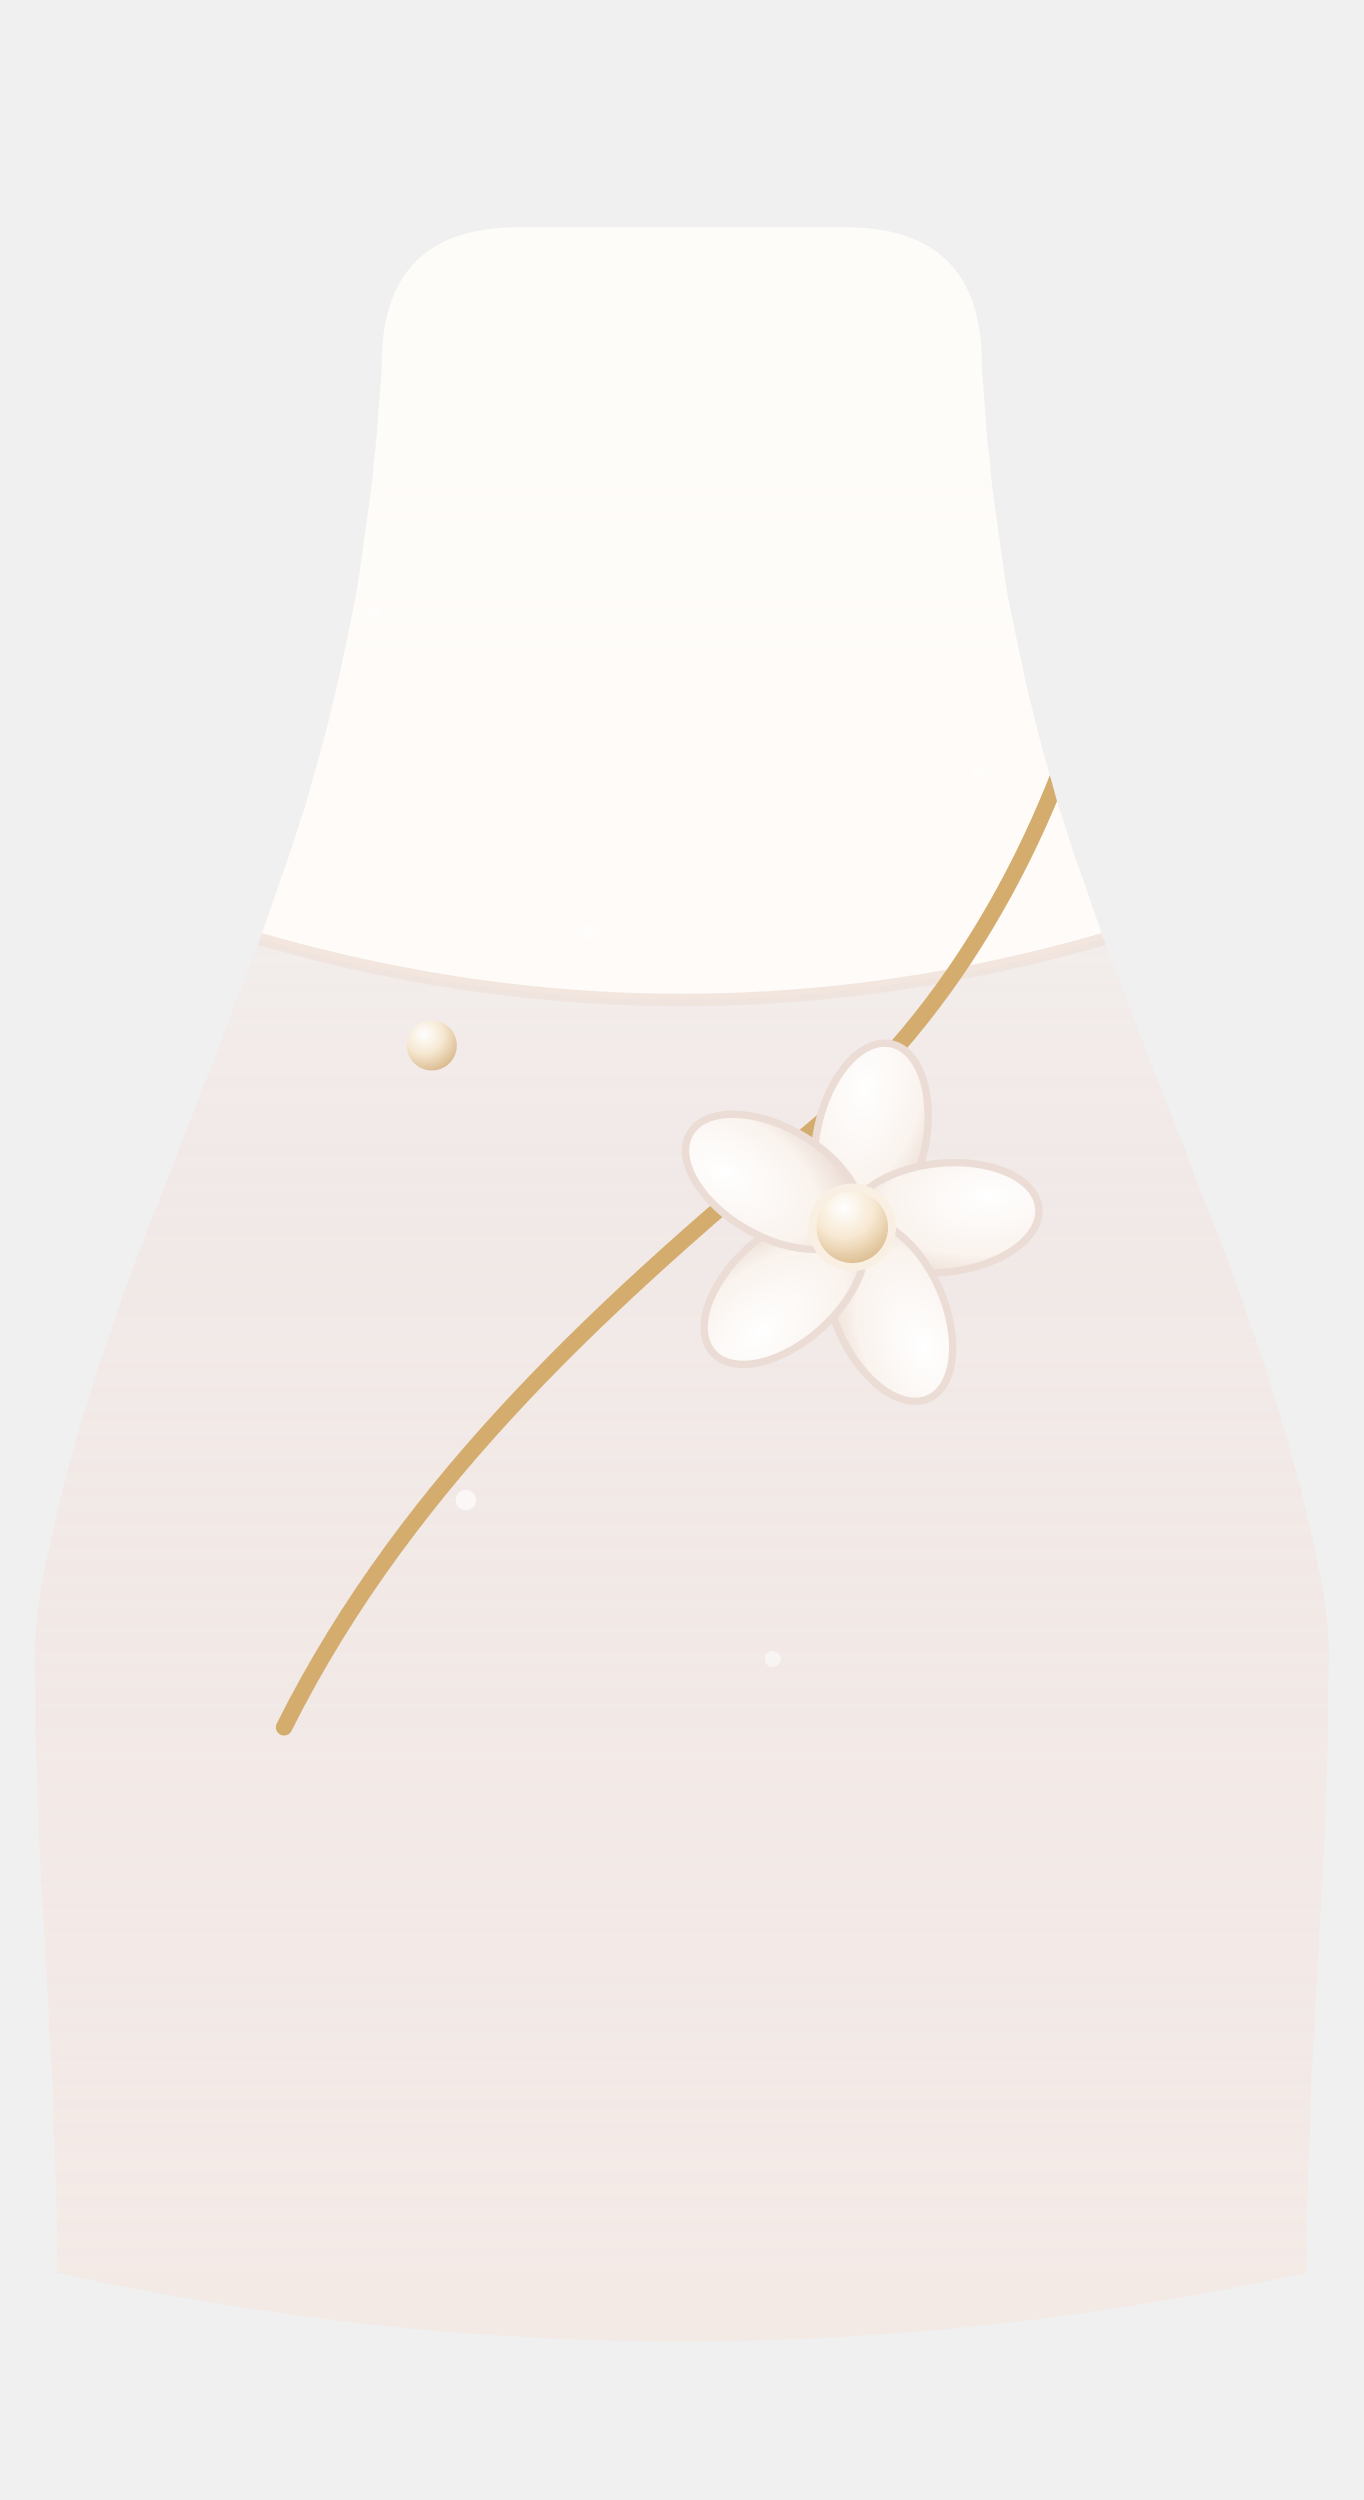
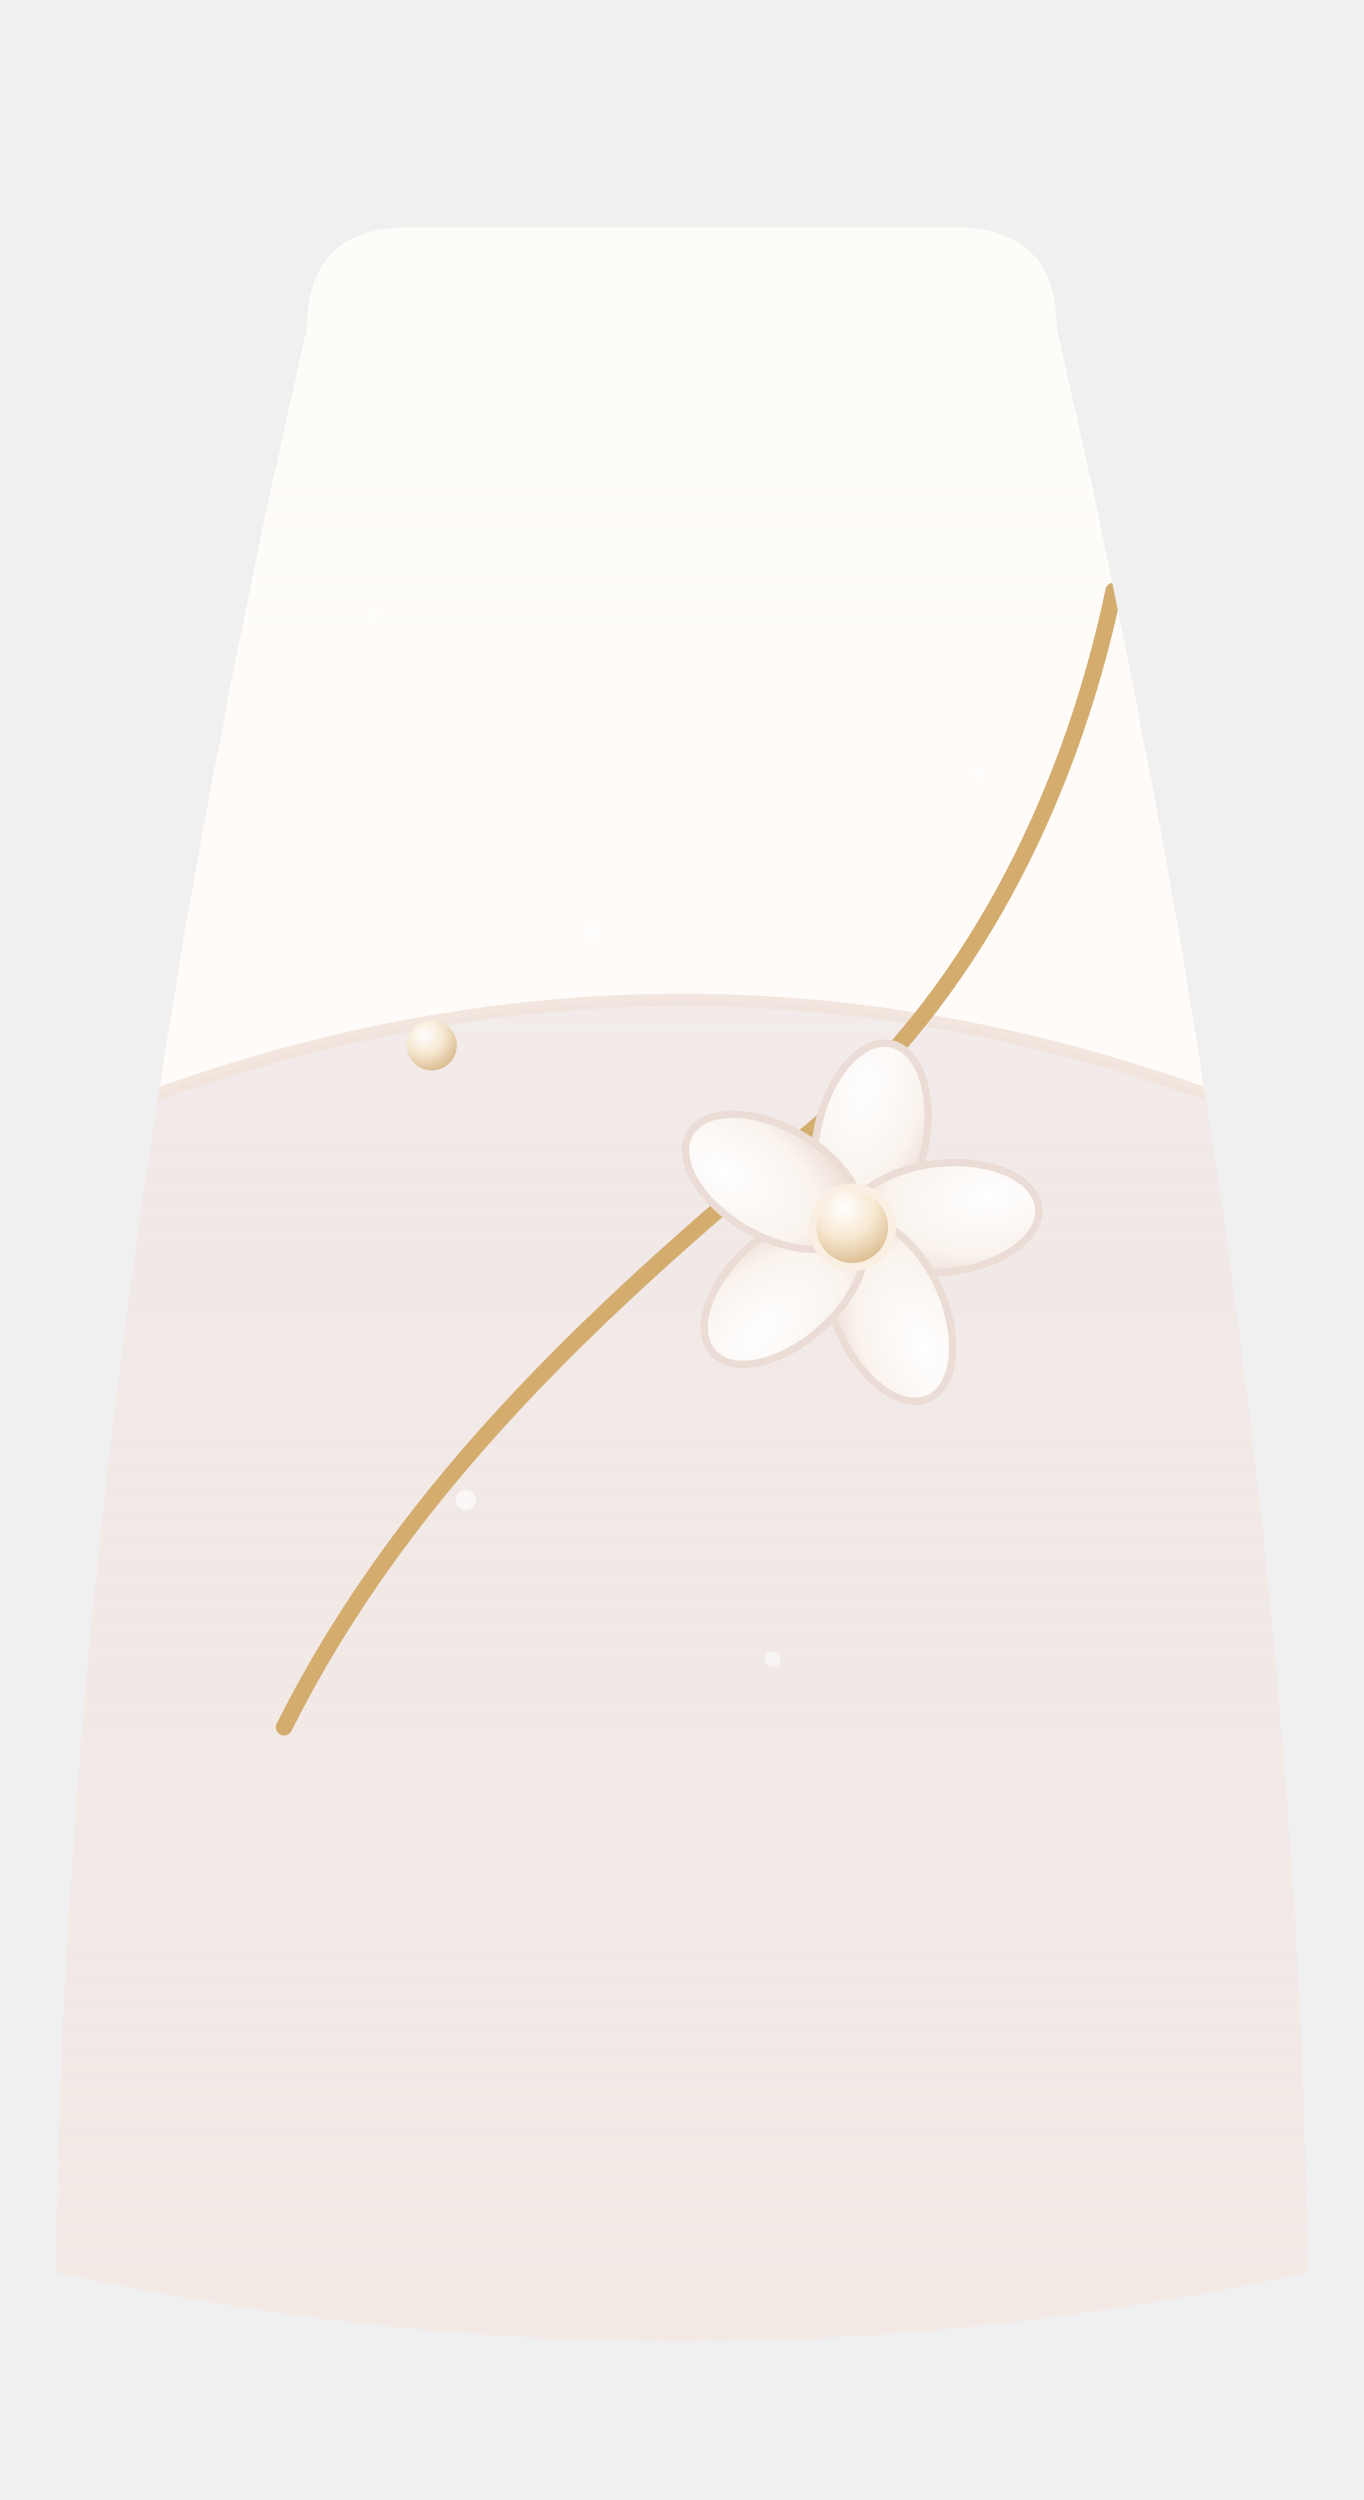
<svg xmlns="http://www.w3.org/2000/svg" viewBox="-60 -200 120 220" data-template="t_petal_veil_french" data-shape="coffin" data-units="0.1mm" data-origin="nail-root-center">
  <defs>
    <clipPath id="nail-clip">
-       <path d="M -55 0 C -55 -0.7 -55 -2.9 -55 -4.3 C -55 -5.7 -55.1 -7.2 -55.1 -8.6 C -55.2 -10.1 -55.2 -11.5 -55.3 -12.9 C -55.3 -14.4 -55.4 -15.8 -55.4 -17.2 C -55.5 -18.7 -55.6 -20.1 -55.7 -21.5 C -55.7 -23 -55.8 -24.4 -55.9 -25.8 C -56 -27.3 -56.1 -28.7 -56.1 -30.2 C -56.2 -31.6 -56.3 -33 -56.4 -34.5 C -56.4 -35.9 -56.5 -37.3 -56.6 -38.8 C -56.6 -40.2 -56.7 -41.6 -56.7 -43.1 C -56.8 -44.5 -56.8 -45.9 -56.9 -47.4 C -56.9 -48.8 -56.9 -50.3 -56.9 -51.7 C -56.9 -53.1 -57 -54.6 -56.9 -56 C -56.8 -57.4 -56.6 -58.9 -56.4 -60.3 C -56.1 -61.7 -55.8 -63.2 -55.5 -64.6 C -55.2 -66.1 -54.8 -67.5 -54.5 -68.9 C -54.1 -70.4 -53.7 -71.8 -53.3 -73.2 C -52.9 -74.7 -52.5 -76.1 -52 -77.5 C -51.6 -79 -51.1 -80.4 -50.6 -81.8 C -50.1 -83.3 -49.6 -84.7 -49.1 -86.2 C -48.6 -87.6 -48.1 -89 -47.5 -90.5 C -47 -91.9 -46.4 -93.3 -45.8 -94.8 C -45.3 -96.2 -44.7 -97.6 -44.2 -99.1 C -43.6 -100.5 -43 -101.9 -42.5 -103.4 C -41.9 -104.8 -41.3 -106.3 -40.8 -107.7 C -40.2 -109.1 -39.7 -110.6 -39.2 -112 C -38.6 -113.4 -38.1 -114.9 -37.5 -116.3 C -37 -117.7 -36.5 -119.2 -36 -120.6 C -35.5 -122.1 -35 -123.5 -34.5 -124.9 C -34 -126.4 -33.6 -127.8 -33.1 -129.2 C -32.7 -130.7 -32.3 -132.1 -31.9 -133.5 C -31.5 -135 -31.1 -136.4 -30.8 -137.8 C -30.4 -139.3 -30.1 -140.7 -29.8 -142.2 C -29.5 -143.6 -29.2 -145 -28.9 -146.5 C -28.6 -147.9 -28.4 -149.3 -28.2 -150.8 C -28 -152.2 -27.8 -153.6 -27.6 -155.1 C -27.4 -156.5 -27.2 -157.9 -27.1 -159.4 C -26.9 -160.8 -26.8 -162.3 -26.7 -163.7 C -26.6 -165.1 -26.4 -167.3 -26.4 -168 Q -26.4 -180 -14.4 -180 L 14.4 -180 Q 26.4 -180 26.4 -168 C 26.4 -167.3 26.6 -165.1 26.7 -163.7 C 26.8 -162.3 26.9 -160.8 27.1 -159.4 C 27.2 -157.9 27.4 -156.5 27.6 -155.1 C 27.8 -153.6 28 -152.2 28.2 -150.8 C 28.4 -149.3 28.6 -147.9 28.9 -146.5 C 29.2 -145 29.5 -143.6 29.8 -142.2 C 30.1 -140.7 30.4 -139.3 30.8 -137.8 C 31.1 -136.4 31.5 -135 31.9 -133.5 C 32.3 -132.1 32.7 -130.7 33.1 -129.2 C 33.6 -127.8 34 -126.4 34.5 -124.9 C 35 -123.5 35.5 -122.1 36 -120.6 C 36.5 -119.2 37 -117.7 37.5 -116.3 C 38.1 -114.9 38.6 -113.4 39.2 -112 C 39.7 -110.6 40.2 -109.1 40.8 -107.7 C 41.3 -106.3 41.9 -104.8 42.5 -103.4 C 43 -101.9 43.6 -100.5 44.2 -99.1 C 44.7 -97.6 45.3 -96.2 45.8 -94.8 C 46.4 -93.3 47 -91.9 47.5 -90.5 C 48.1 -89 48.6 -87.6 49.1 -86.2 C 49.6 -84.7 50.1 -83.3 50.6 -81.8 C 51.1 -80.4 51.6 -79 52 -77.5 C 52.5 -76.1 52.9 -74.7 53.3 -73.2 C 53.7 -71.8 54.1 -70.4 54.5 -68.9 C 54.8 -67.5 55.2 -66.1 55.5 -64.6 C 55.8 -63.2 56.1 -61.7 56.4 -60.3 C 56.6 -58.9 56.8 -57.4 56.9 -56 C 57 -54.6 56.9 -53.1 56.9 -51.7 C 56.9 -50.3 56.9 -48.8 56.9 -47.4 C 56.8 -45.9 56.8 -44.5 56.7 -43.1 C 56.7 -41.6 56.6 -40.2 56.6 -38.8 C 56.5 -37.3 56.4 -35.9 56.4 -34.5 C 56.3 -33 56.2 -31.6 56.1 -30.2 C 56.1 -28.7 56 -27.3 55.9 -25.8 C 55.8 -24.4 55.7 -23 55.7 -21.5 C 55.6 -20.1 55.5 -18.7 55.4 -17.2 C 55.4 -15.8 55.3 -14.4 55.3 -12.9 C 55.2 -11.5 55.2 -10.1 55.1 -8.6 C 55.1 -7.2 55 -5.7 55 -4.3 C 55 -2.9 55 -0.7 55 0 Q 0 12.1 -55 0 Z" />
+       <path d="M -55 0 C -55 -0.7 -55 -2.9 -55 -4.4 C -55 -5.8 -54.9 -7.3 -54.9 -8.8 C -54.9 -10.2 -54.8 -11.7 -54.8 -13.2 C -54.7 -14.6 -54.7 -16.1 -54.6 -17.5 C -54.6 -19 -54.5 -20.5 -54.5 -21.9 C -54.4 -23.4 -54.3 -24.8 -54.2 -26.3 C -54.2 -27.8 -54.1 -29.2 -54 -30.7 C -53.9 -32.2 -53.8 -33.6 -53.7 -35.1 C -53.6 -36.5 -53.5 -38 -53.4 -39.5 C -53.3 -40.9 -53.2 -42.4 -53.1 -43.8 C -53 -45.3 -52.9 -46.8 -52.7 -48.2 C -52.6 -49.7 -52.5 -51.2 -52.4 -52.6 C -52.2 -54.1 -52.1 -55.5 -52 -57 C -51.8 -58.5 -51.7 -59.9 -51.5 -61.4 C -51.4 -62.8 -51.2 -64.3 -51.1 -65.8 C -50.9 -67.2 -50.7 -68.7 -50.6 -70.2 C -50.4 -71.6 -50.2 -73.1 -50.1 -74.5 C -49.9 -76 -49.7 -77.5 -49.5 -78.9 C -49.3 -80.4 -49.2 -81.8 -49 -83.3 C -48.8 -84.8 -48.6 -86.2 -48.4 -87.7 C -48.2 -89.2 -48 -90.6 -47.8 -92.1 C -47.6 -93.5 -47.4 -95 -47.2 -96.5 C -46.9 -97.9 -46.7 -99.4 -46.5 -100.8 C -46.3 -102.3 -46 -103.8 -45.8 -105.2 C -45.6 -106.7 -45.4 -108.2 -45.1 -109.6 C -44.9 -111.1 -44.6 -112.5 -44.4 -114 C -44.2 -115.5 -43.9 -116.9 -43.7 -118.4 C -43.4 -119.8 -43.1 -121.3 -42.9 -122.8 C -42.6 -124.2 -42.4 -125.7 -42.1 -127.2 C -41.8 -128.6 -41.6 -130.1 -41.3 -131.5 C -41 -133 -40.7 -134.5 -40.4 -135.9 C -40.2 -137.4 -39.9 -138.8 -39.6 -140.3 C -39.3 -141.8 -39 -143.2 -38.7 -144.7 C -38.4 -146.2 -38.1 -147.6 -37.8 -149.1 C -37.5 -150.5 -37.2 -152 -36.9 -153.5 C -36.6 -154.9 -36.3 -156.4 -36 -157.8 C -35.6 -159.3 -35.3 -160.8 -35 -162.2 C -34.7 -163.7 -34.3 -165.2 -34 -166.6 C -33.7 -168.1 -33.2 -170.3 -33 -171 Q -33 -180 -24 -180 L 24 -180 Q 33 -180 33 -171 C 33.2 -170.3 33.7 -168.1 34 -166.6 C 34.3 -165.2 34.7 -163.7 35 -162.2 C 35.3 -160.8 35.6 -159.3 36 -157.8 C 36.3 -156.4 36.6 -154.9 36.9 -153.5 C 37.2 -152 37.5 -150.5 37.8 -149.1 C 38.1 -147.6 38.4 -146.2 38.7 -144.7 C 39 -143.2 39.3 -141.8 39.6 -140.3 C 39.9 -138.8 40.2 -137.4 40.4 -135.9 C 40.7 -134.5 41 -133 41.3 -131.5 C 41.6 -130.1 41.8 -128.6 42.1 -127.2 C 42.4 -125.7 42.6 -124.2 42.9 -122.8 C 43.1 -121.3 43.4 -119.8 43.7 -118.4 C 43.9 -116.9 44.2 -115.5 44.4 -114 C 44.6 -112.5 44.9 -111.1 45.1 -109.6 C 45.4 -108.2 45.6 -106.7 45.8 -105.2 C 46 -103.8 46.3 -102.3 46.5 -100.8 C 46.7 -99.4 46.9 -97.9 47.2 -96.5 C 47.4 -95 47.6 -93.5 47.8 -92.1 C 48 -90.6 48.2 -89.2 48.4 -87.7 C 48.6 -86.2 48.8 -84.8 49 -83.3 C 49.2 -81.8 49.3 -80.4 49.5 -78.9 C 49.7 -77.5 49.9 -76 50.1 -74.5 C 50.2 -73.1 50.4 -71.6 50.6 -70.2 C 50.7 -68.7 50.9 -67.2 51.1 -65.8 C 51.2 -64.3 51.4 -62.8 51.5 -61.4 C 51.7 -59.9 51.8 -58.5 52 -57 C 52.1 -55.5 52.2 -54.1 52.4 -52.6 C 52.5 -51.2 52.6 -49.7 52.7 -48.2 C 52.9 -46.8 53 -45.3 53.1 -43.8 C 53.2 -42.4 53.3 -40.9 53.4 -39.5 C 53.5 -38 53.6 -36.5 53.7 -35.1 C 53.8 -33.6 53.9 -32.2 54 -30.7 C 54.1 -29.2 54.2 -27.8 54.2 -26.3 C 54.3 -24.8 54.4 -23.4 54.5 -21.9 C 54.5 -20.5 54.6 -19 54.6 -17.5 C 54.7 -16.1 54.7 -14.6 54.8 -13.2 C 54.8 -11.7 54.9 -10.2 54.9 -8.8 C 54.9 -7.3 55 -5.8 55 -4.4 C 55 -2.9 55 -0.7 55 0 Q 0 12.1 -55 0 Z" />
    </clipPath>
    <linearGradient id="petal-veil-base" gradientUnits="userSpaceOnUse" x1="0" y1="0" x2="0" y2="-180">
      <stop offset="0" stop-color="#F6E5DE" stop-opacity="0.52" />
      <stop offset="0.55" stop-color="#F4DDD7" stop-opacity="0.34" />
      <stop offset="1" stop-color="#FFF9F4" stop-opacity="0.18" />
    </linearGradient>
    <radialGradient id="petal-relief" cx="0.35" cy="0.25" r="0.85">
      <stop offset="0" stop-color="#FFFFFF" />
      <stop offset="0.62" stop-color="#FAF3EE" />
      <stop offset="1" stop-color="#E8D7CE" />
    </radialGradient>
    <radialGradient id="petal-pearl" cx="0.35" cy="0.28" r="0.8">
      <stop offset="0" stop-color="#FFFFFF" />
      <stop offset="0.48" stop-color="#F7E8D1" />
      <stop offset="1" stop-color="#D6B483" />
    </radialGradient>
  </defs>
  <g clip-path="url(#nail-clip)">
    <rect x="-60" y="-200" width="120" height="220" fill="url(#petal-veil-base)" />
-     <path d="M -60 -200 H 60 V -126 Q 0 -98 -60 -126 Z" fill="#FFFDF9" opacity="0.9" />
-     <path d="M -60 -126 Q 0 -98 60 -126" fill="none" stroke="#F0E3DC" stroke-width="1.1" opacity="0.88" />
+     <path d="M -60 -200 H 60 V -98 Q 0 -126 -60 -98 Z" fill="#FFFDF9" opacity="0.9" />
+     <path d="M -60 -98 Q 0 -126 60 -98" fill="none" stroke="#F0E3DC" stroke-width="1.1" opacity="0.88" />
    <circle cx="-19" cy="-68" r="0.9" fill="#FFFFFF" opacity="0.62" />
    <circle cx="8" cy="-54" r="0.7" fill="#FFFFFF" opacity="0.52" />
    <circle cx="-8" cy="-118" r="0.8" fill="#FFFFFF" opacity="0.58" />
    <circle cx="26" cy="-132" r="0.65" fill="#FFFFFF" opacity="0.5" />
    <circle cx="-27" cy="-146" r="0.55" fill="#FFFFFF" opacity="0.48" />
    <path d="M -35 -48 C -24 -70 -6 -86 12 -101 C 25 -112 34 -129 38 -148" fill="none" stroke="#D3AC6E" stroke-width="1.45" stroke-linecap="round" />
    <g transform="translate(15 -92) rotate(12)">
      <ellipse cx="0" cy="-8" rx="4.8" ry="8.5" fill="url(#petal-relief)" stroke="#EBDDD5" stroke-width="0.65" />
      <ellipse cx="0" cy="-8" rx="4.8" ry="8.5" fill="url(#petal-relief)" stroke="#EBDDD5" stroke-width="0.65" transform="rotate(72)" />
      <ellipse cx="0" cy="-8" rx="4.8" ry="8.5" fill="url(#petal-relief)" stroke="#EBDDD5" stroke-width="0.65" transform="rotate(144)" />
      <ellipse cx="0" cy="-8" rx="4.8" ry="8.5" fill="url(#petal-relief)" stroke="#EBDDD5" stroke-width="0.65" transform="rotate(216)" />
      <ellipse cx="0" cy="-8" rx="4.8" ry="8.5" fill="url(#petal-relief)" stroke="#EBDDD5" stroke-width="0.65" transform="rotate(-72)" />
      <circle cx="0" cy="0" r="3.5" fill="url(#petal-pearl)" stroke="#F9F0E3" stroke-width="0.7" />
    </g>
    <ellipse cx="-22" cy="-108" rx="2.2" ry="2.2" fill="url(#petal-pearl)" opacity="0.95" />
  </g>
</svg>
